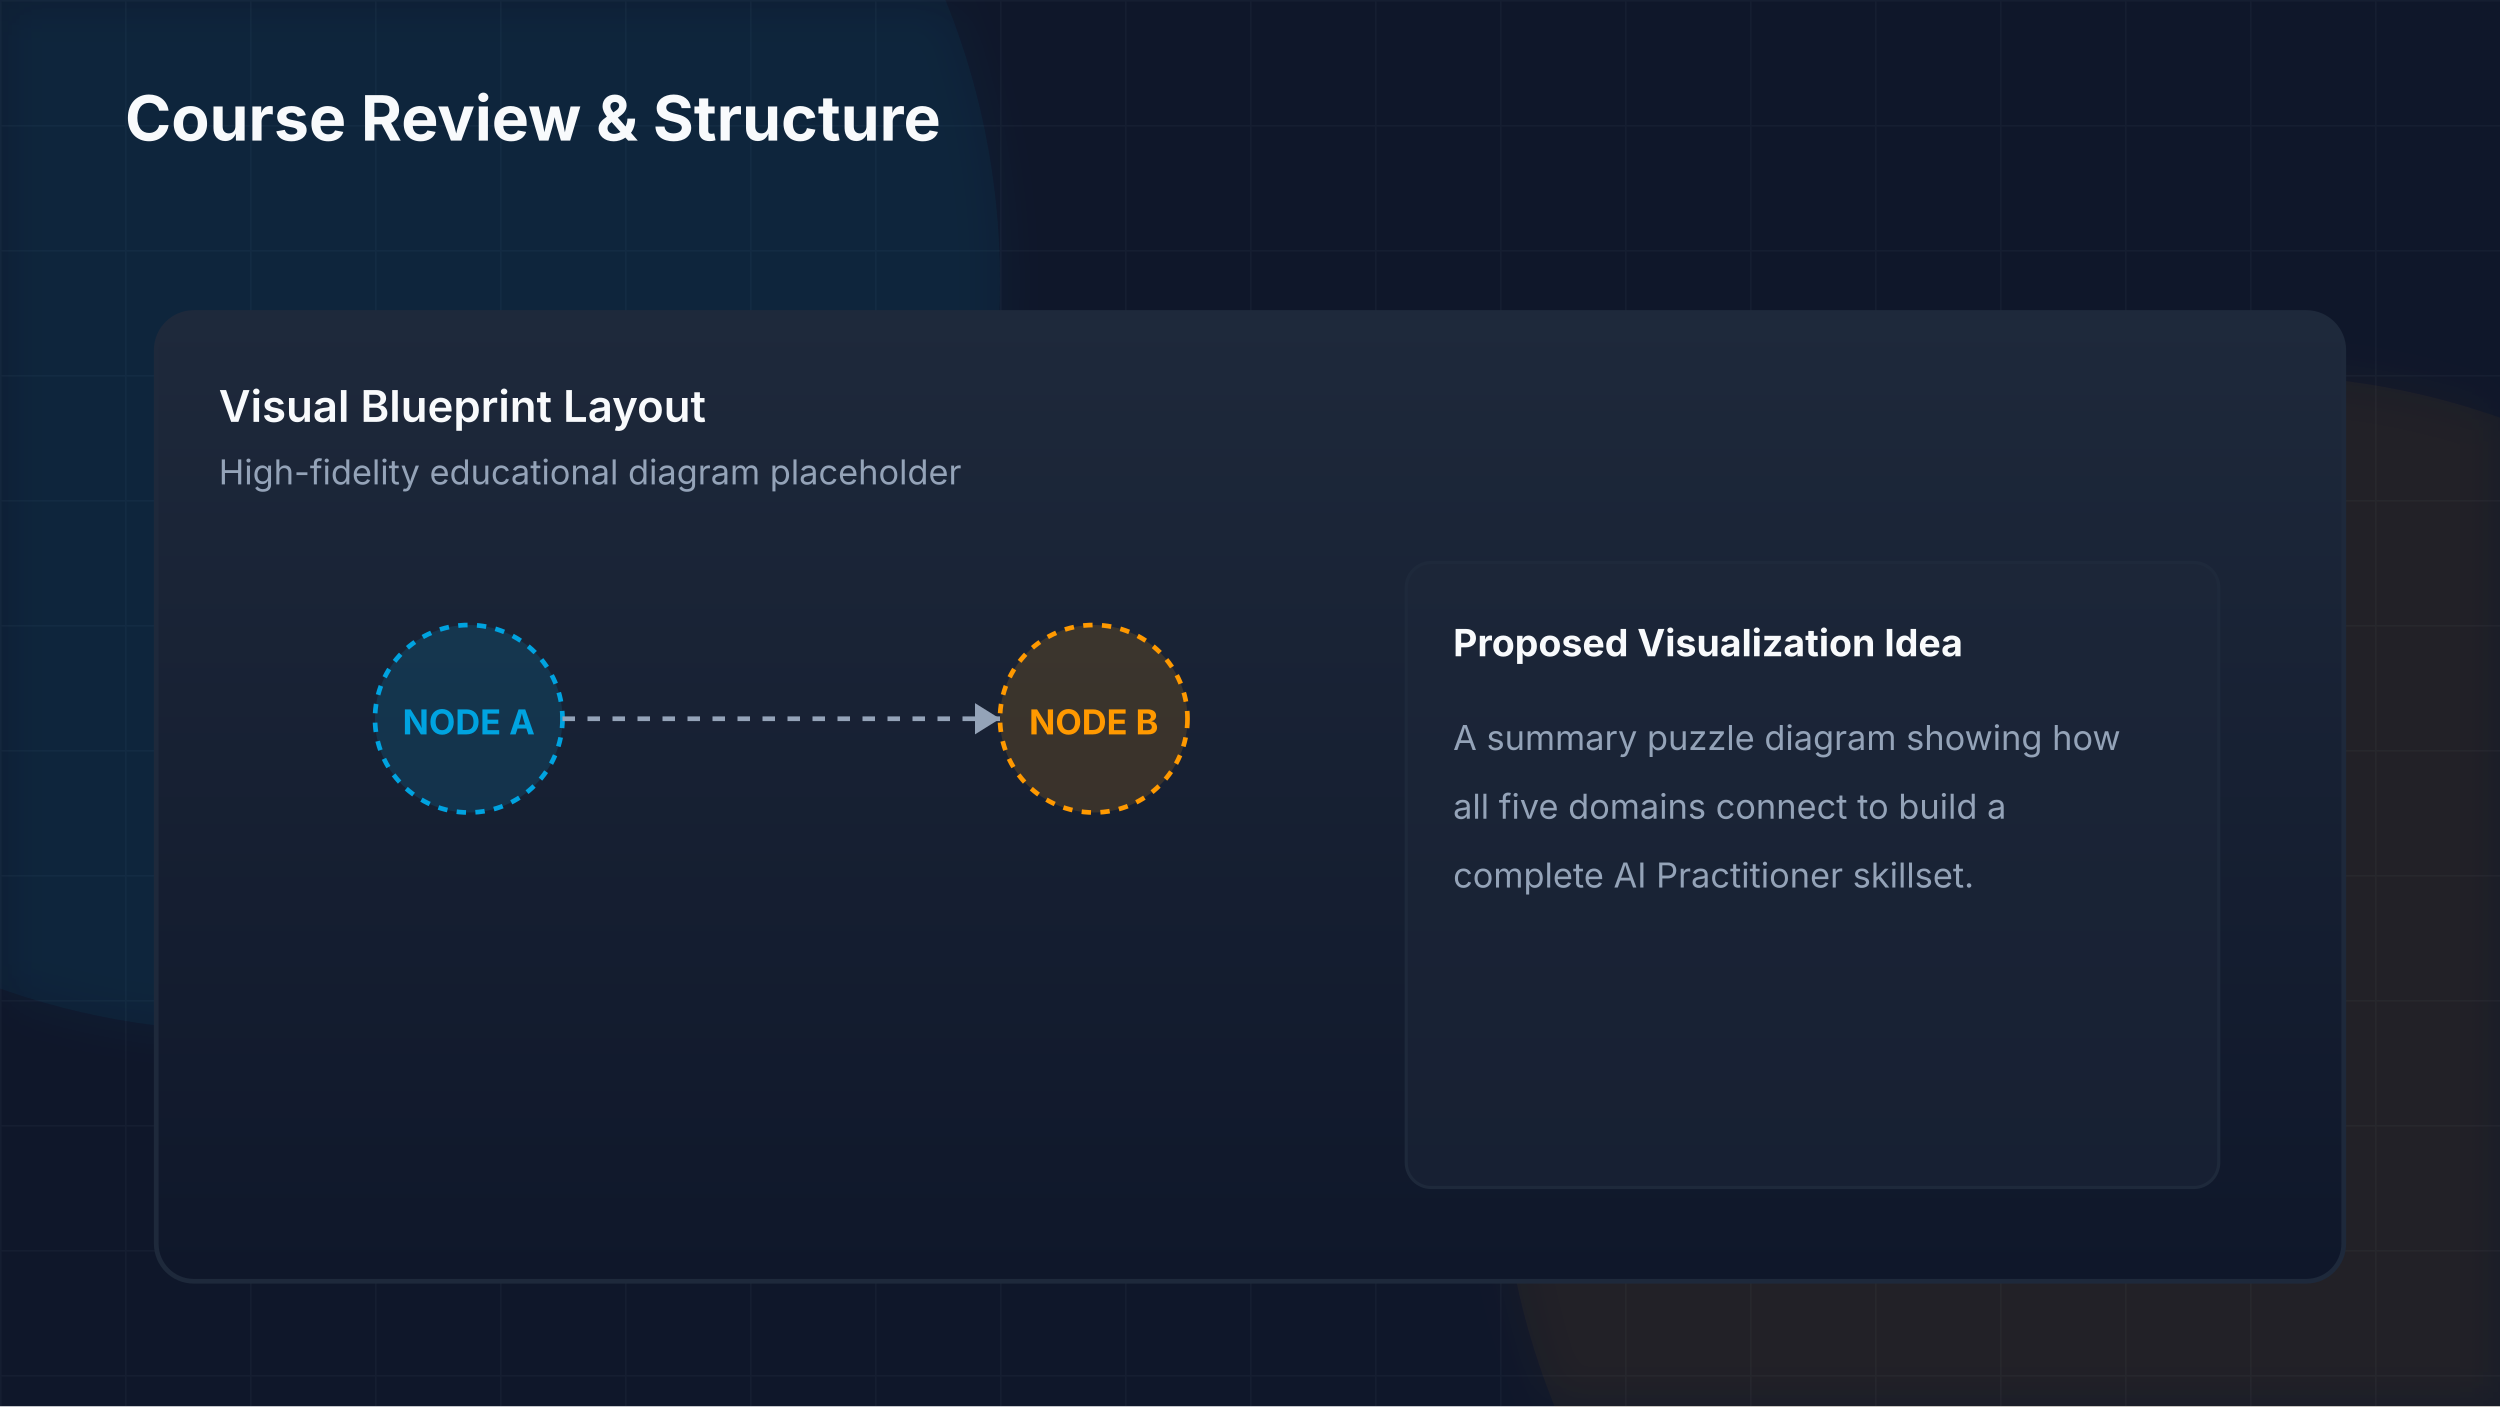
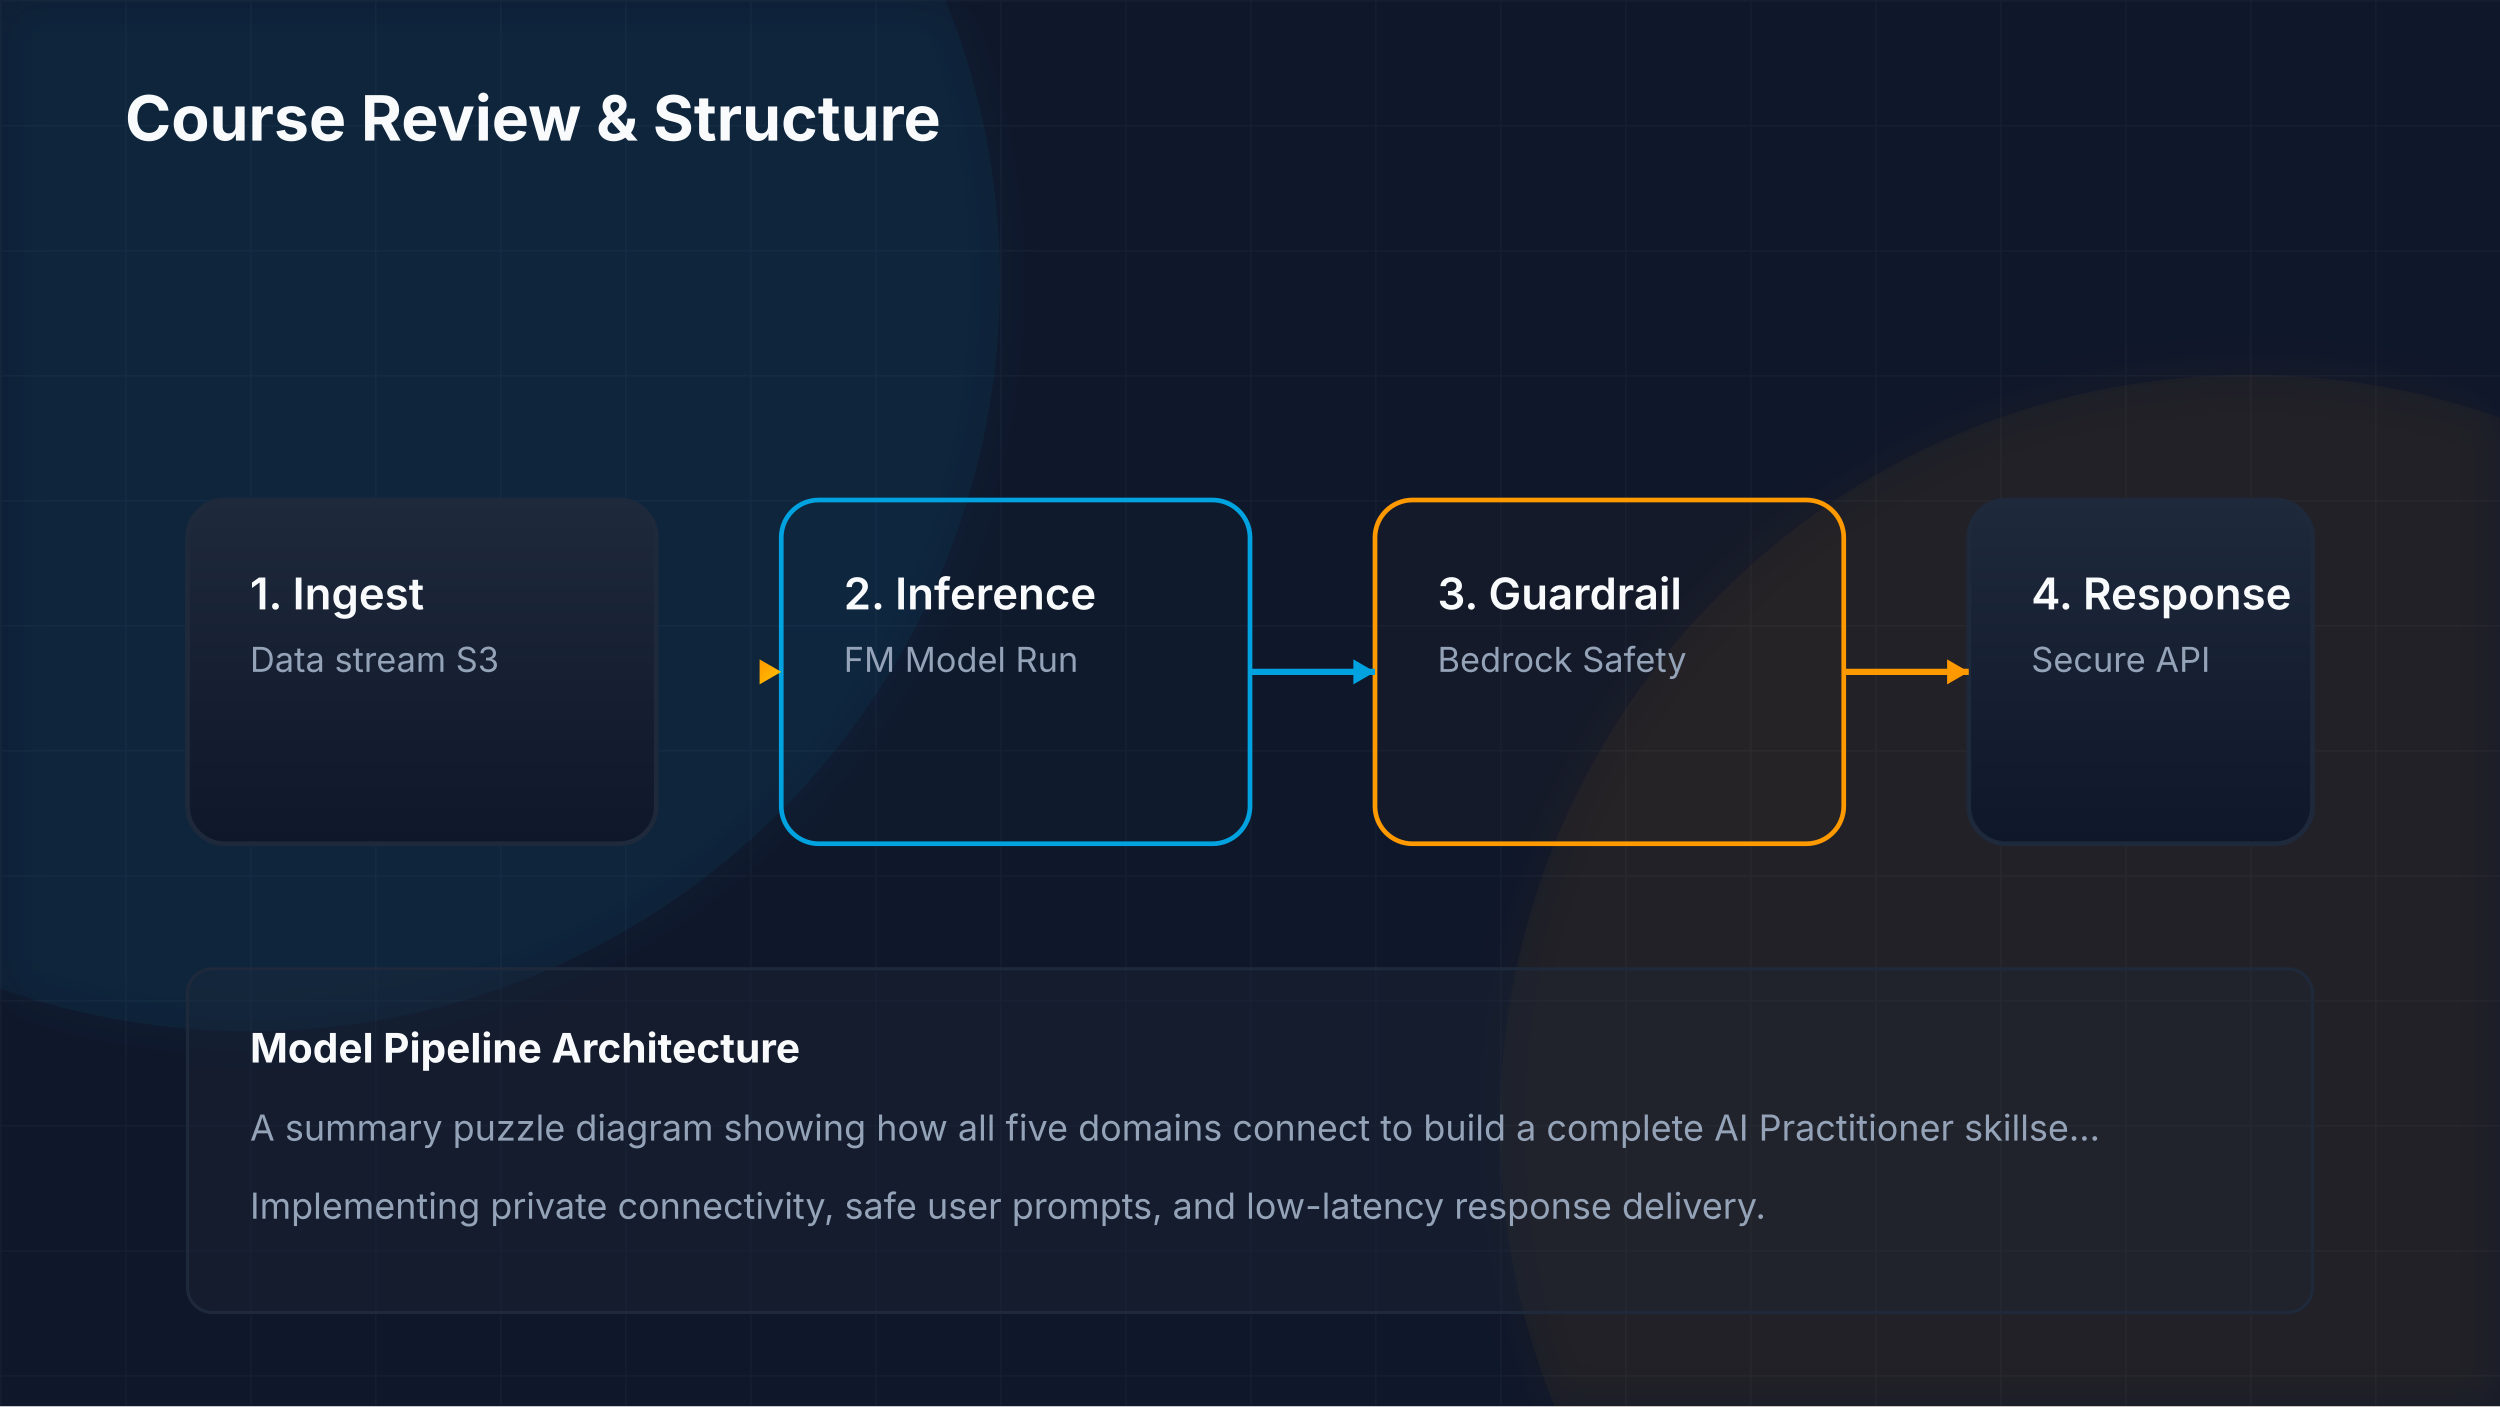
<svg xmlns="http://www.w3.org/2000/svg" viewBox="0 0 800 450" width="100%" height="100%">
  <defs>
    <linearGradient id="aws-orange" x1="0%" y1="0%" x2="100%" y2="100%">
      <stop offset="0%" stop-color="#FF9900" />
      <stop offset="100%" stop-color="#FFC400" />
    </linearGradient>
    <linearGradient id="cloud-blue" x1="0%" y1="0%" x2="100%" y2="100%">
      <stop offset="0%" stop-color="#00A3E0" />
      <stop offset="100%" stop-color="#1D70B8" />
    </linearGradient>
    <linearGradient id="success-green" x1="0%" y1="0%" x2="100%" y2="100%">
      <stop offset="0%" stop-color="#10B981" />
      <stop offset="100%" stop-color="#059669" />
    </linearGradient>
    <linearGradient id="alert-red" x1="0%" y1="0%" x2="100%" y2="100%">
      <stop offset="0%" stop-color="#EF4444" />
      <stop offset="100%" stop-color="#DC2626" />
    </linearGradient>
    <linearGradient id="warning-gold" x1="0%" y1="0%" x2="100%" y2="100%">
      <stop offset="0%" stop-color="#F59E0B" />
      <stop offset="100%" stop-color="#D97706" />
    </linearGradient>
    <linearGradient id="dark-card" x1="0%" y1="0%" x2="0%" y2="100%">
      <stop offset="0%" stop-color="#1E293B" />
      <stop offset="100%" stop-color="#0F172A" />
    </linearGradient>
    <linearGradient id="purple-glow" x1="0%" y1="0%" x2="100%" y2="100%">
      <stop offset="0%" stop-color="#8B5CF6" />
      <stop offset="100%" stop-color="#6D28D9" />
    </linearGradient>
    <filter id="glow-orange" x="-20%" y="-20%" width="140%" height="140%">
      <feGaussianBlur stdDeviation="8" result="blur" />
      <feComposite in="SourceGraphic" in2="blur" operator="over" />
    </filter>
    <filter id="glow-blue" x="-20%" y="-20%" width="140%" height="140%">
      <feGaussianBlur stdDeviation="8" result="blur" />
      <feComposite in="SourceGraphic" in2="blur" operator="over" />
    </filter>
    <pattern id="grid" width="40" height="40" patternUnits="userSpaceOnUse">
      <path d="M 40 0 L 0 0 0 40" fill="none" stroke="rgba(148, 163, 184, 0.05)" stroke-width="1" />
    </pattern>
  </defs>
  <rect width="800" height="450" fill="#0F172A" />
  <rect width="800" height="450" fill="url(#grid)" />
  <circle cx="80.0" cy="90.0" r="240.0" fill="rgba(0, 163, 224, 0.05)" filter="url(#glow-blue)" />
  <circle cx="720.0" cy="360.0" r="240.0" fill="rgba(255, 153, 0, 0.04)" filter="url(#glow-orange)" />
  <text x="40" y="45" font-family="Inter, system-ui, sans-serif" font-size="20" font-weight="700" fill="#F8FAFC">Course Review &amp; Structure</text>
-   <rect x="50" y="100" width="700" height="310" rx="12" fill="url(#dark-card)" stroke="#1E293B" stroke-width="1.5" />
-   <text x="70" y="135" font-family="Inter, system-ui, sans-serif" font-size="14" font-weight="600" fill="#F8FAFC">Visual Blueprint Layout</text>
-   <text x="70" y="155" font-family="Inter, system-ui, sans-serif" font-size="11" fill="#94A3B8">High-fidelity educational diagram placeholder</text>
-   <g transform="translate(100, 180)">
-     <circle cx="50" cy="50" r="30" fill="rgba(0,163,224,0.15)" stroke="#00A3E0" stroke-dasharray="3,3" stroke-width="1.5" />
-     <text x="50" y="55" font-family="Inter" font-size="11" fill="#00A3E0" font-weight="700" text-anchor="middle">NODE A</text>
-     <circle cx="250" cy="50" r="30" fill="rgba(255,153,0,0.15)" stroke="#FF9900" stroke-dasharray="3,3" stroke-width="1.5" />
-     <text x="250" y="55" font-family="Inter" font-size="11" fill="#FF9900" font-weight="700" text-anchor="middle">NODE B</text>
-     <line x1="80" y1="50" x2="220" y2="50" stroke="#94A3B8" stroke-dasharray="4,4" stroke-width="1.5" />
-     <polygon points="220,50 212,45 212,55" fill="#94A3B8" />
-   </g>
-   <g transform="translate(450, 180)">
-     <rect x="0" y="0" width="260" height="200" rx="8" fill="rgba(30,41,59,0.5)" stroke="#1E293B" stroke-width="1" />
-     <text x="15" y="30" font-family="Inter" font-size="12" font-weight="700" fill="#F8FAFC">Proposed Visualization Idea</text>
-     <text x="15" y="60" font-family="Inter" font-size="11" fill="#94A3B8">A summary puzzle diagram showing how</text>
-     <text x="15" y="82" font-family="Inter" font-size="11" fill="#94A3B8">all five domains connect to build a</text>
-     <text x="15" y="104" font-family="Inter" font-size="11" fill="#94A3B8">complete AI Practitioner skillset.</text>
-   </g>
+   <rect x="60" y="160" width="150" height="110" rx="12" fill="url(#dark-card)" stroke="#1E293B" stroke-width="1.5" />
+   <text x="80" y="195" font-family="Inter, system-ui, sans-serif" font-size="14" font-weight="600" fill="#F8FAFC">1. Ingest</text>
+   <text x="80" y="215" font-family="Inter, system-ui, sans-serif" font-size="11" fill="#94A3B8">Data stream S3</text>
+   <rect x="250" y="160" width="150" height="110" rx="12" fill="rgba(0,163,224,0.02)" stroke="#00A3E0" stroke-width="1.5" />
+   <text x="270" y="195" font-family="Inter, system-ui, sans-serif" font-size="14" font-weight="600" fill="#F8FAFC">2. Inference</text>
+   <text x="270" y="215" font-family="Inter, system-ui, sans-serif" font-size="11" fill="#94A3B8">FM Model Run</text>
+   <rect x="440" y="160" width="150" height="110" rx="12" fill="rgba(255,153,0,0.02)" stroke="#FF9900" stroke-width="1.5" />
+   <text x="460" y="195" font-family="Inter, system-ui, sans-serif" font-size="14" font-weight="600" fill="#F8FAFC">3. Guardrail</text>
+   <text x="460" y="215" font-family="Inter, system-ui, sans-serif" font-size="11" fill="#94A3B8">Bedrock Safety</text>
+   <rect x="630" y="160" width="110" height="110" rx="12" fill="url(#dark-card)" stroke="#1E293B" stroke-width="1.5" />
+   <text x="650" y="195" font-family="Inter, system-ui, sans-serif" font-size="14" font-weight="600" fill="#F8FAFC">4. Response</text>
+   <text x="650" y="215" font-family="Inter, system-ui, sans-serif" font-size="11" fill="#94A3B8">Secure API</text>
+   <line x1="210" y1="215" x2="250" y2="215" stroke="url(#aws-orange)" stroke-width="2" />
+   <path d="M 250 215 L 243.072 219.0 L 243.072 211.0 Z" fill="url(#aws-orange)" />
+   <line x1="400" y1="215" x2="440" y2="215" stroke="#00A3E0" stroke-width="2" />
+   <path d="M 440 215 L 433.072 219.0 L 433.072 211.0 Z" fill="#00A3E0" />
+   <line x1="590" y1="215" x2="630" y2="215" stroke="#FF9900" stroke-width="2" />
+   <path d="M 630 215 L 623.072 219.0 L 623.072 211.0 Z" fill="#FF9900" />
+   <rect x="60" y="310" width="680" height="110" rx="8" fill="rgba(30,41,59,0.3)" stroke="#1E293B" stroke-width="1" />
+   <text x="80" y="340" font-family="Inter, sans-serif" font-size="13" font-weight="700" fill="#F8FAFC">Model Pipeline Architecture</text>
+   <text x="80" y="365" font-family="Inter, sans-serif" font-size="11.5" fill="#94A3B8">A summary puzzle diagram showing how all five domains connect to build a complete AI Practitioner skillse...</text>
+   <text x="80" y="390" font-family="Inter, sans-serif" font-size="11.5" fill="#94A3B8">Implementing private connectivity, safe user prompts, and low-latency response delivery.</text>
</svg>
